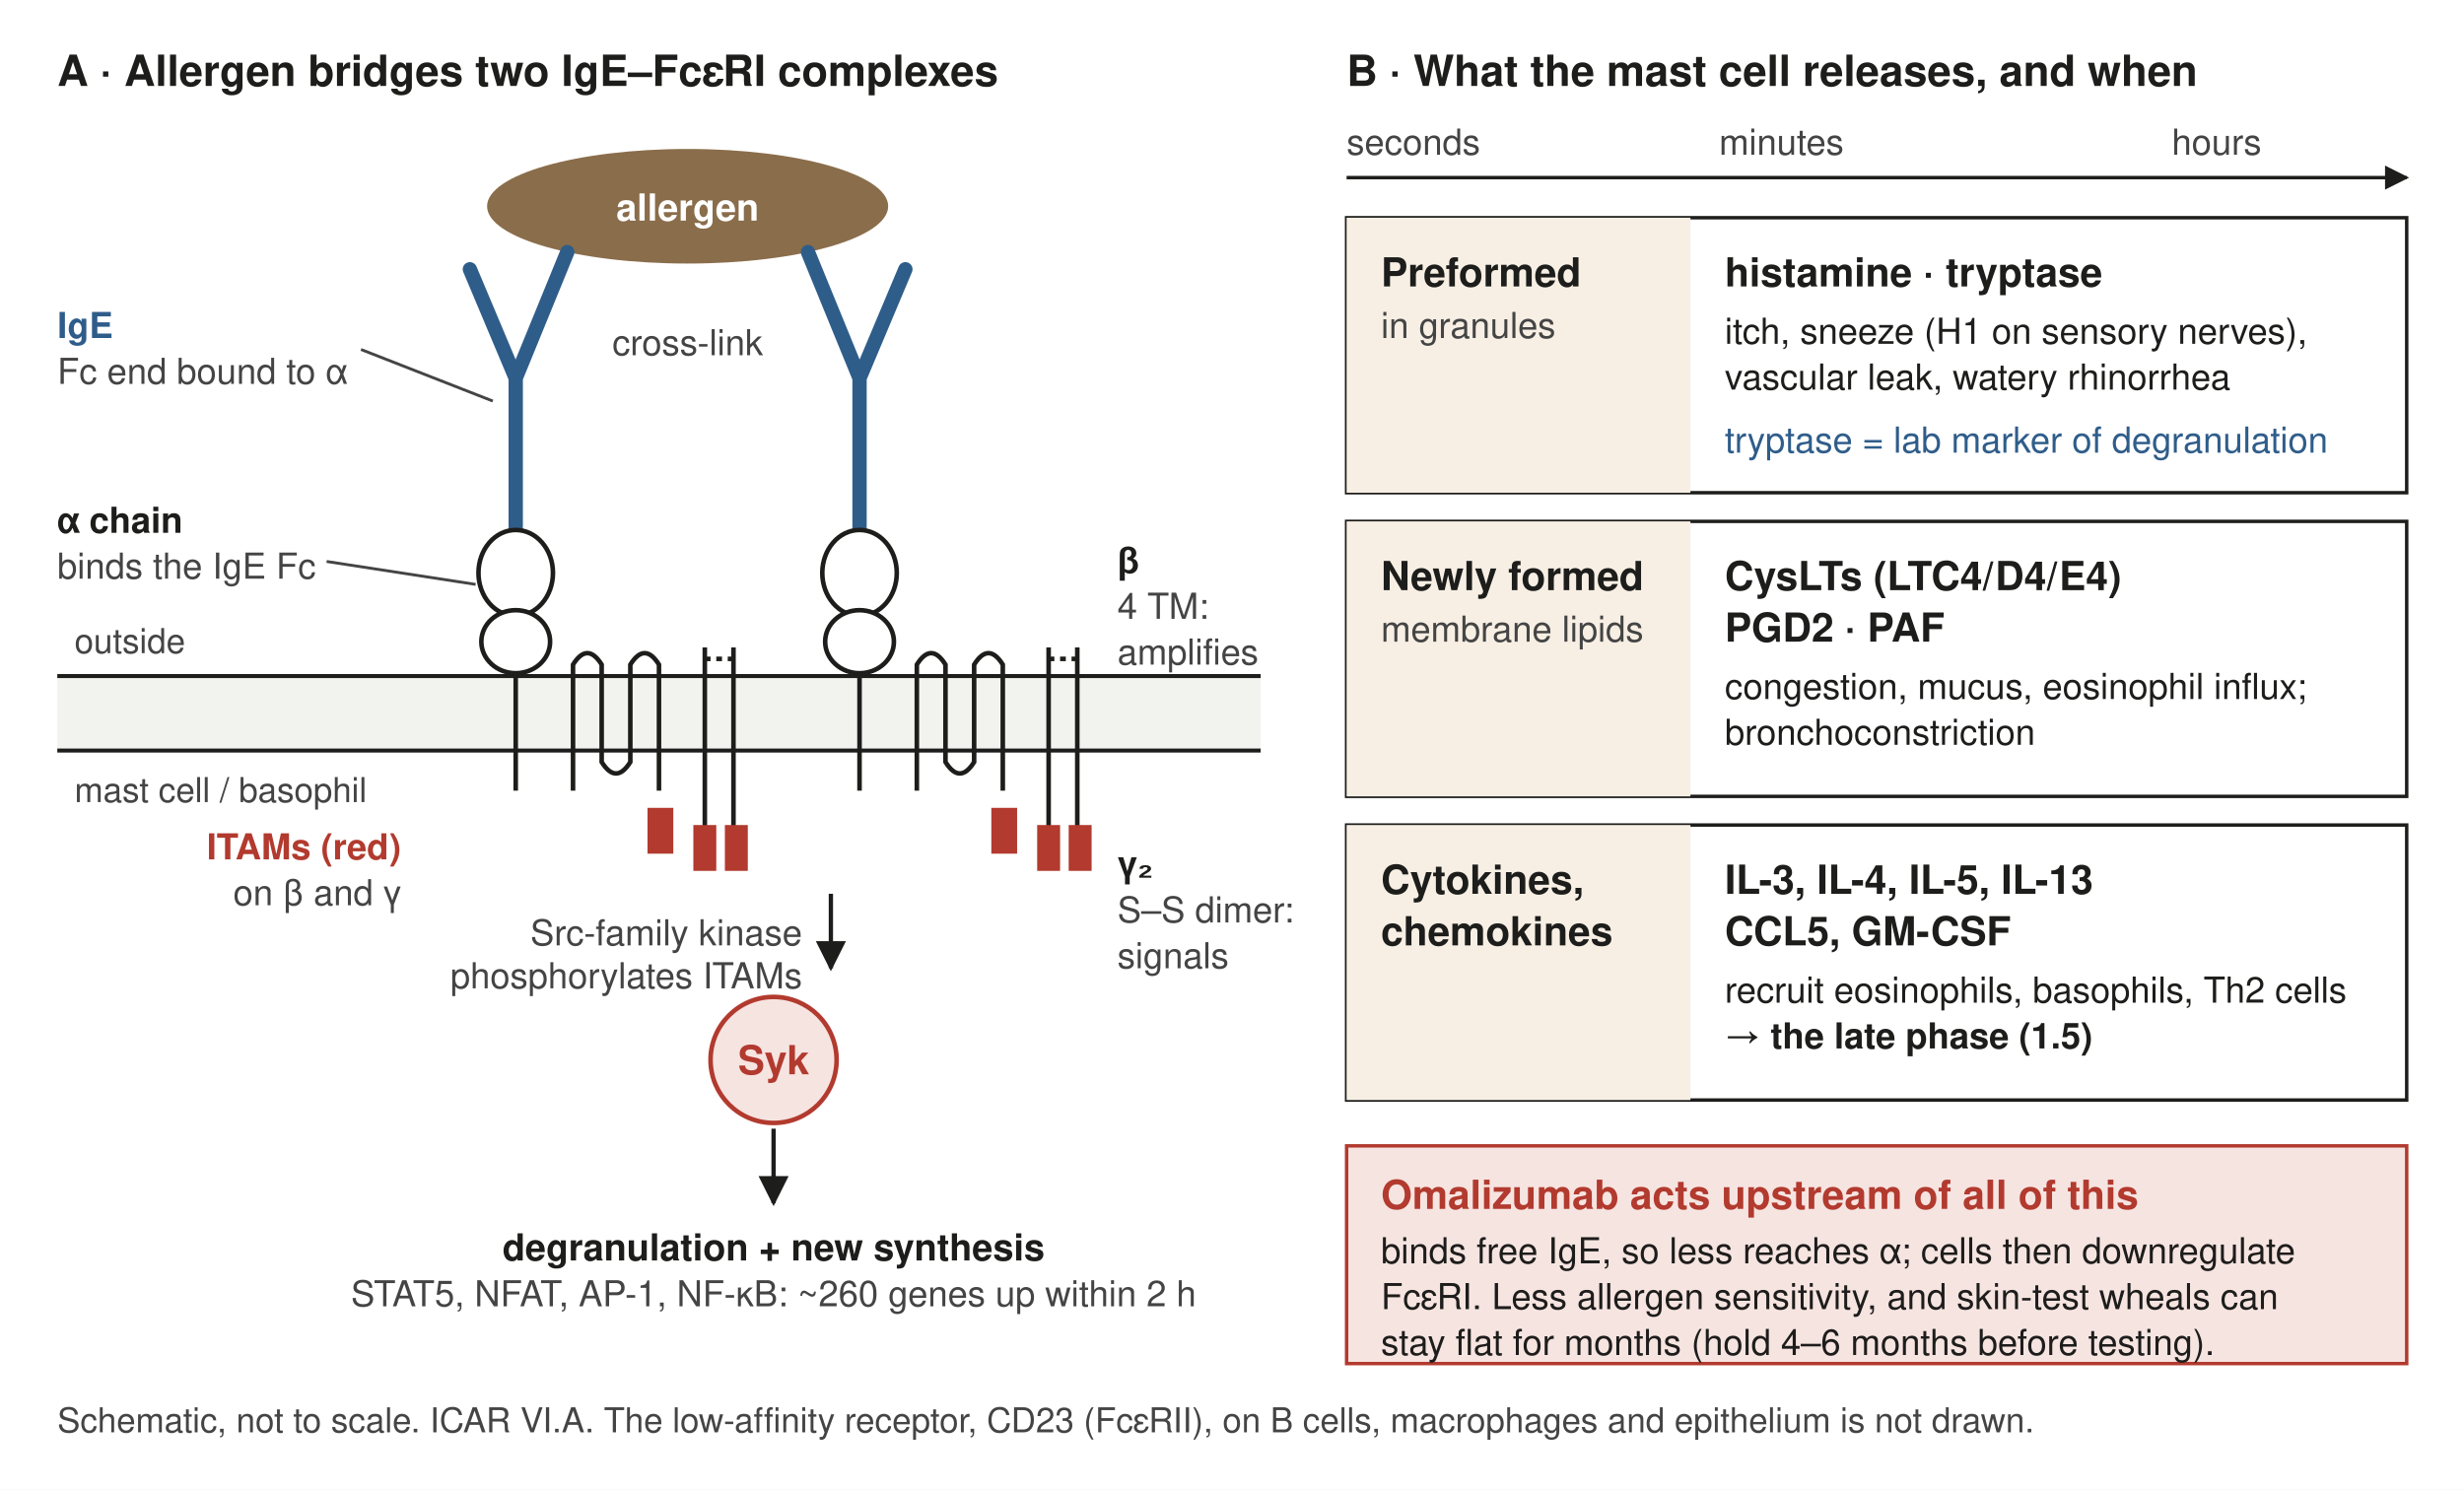
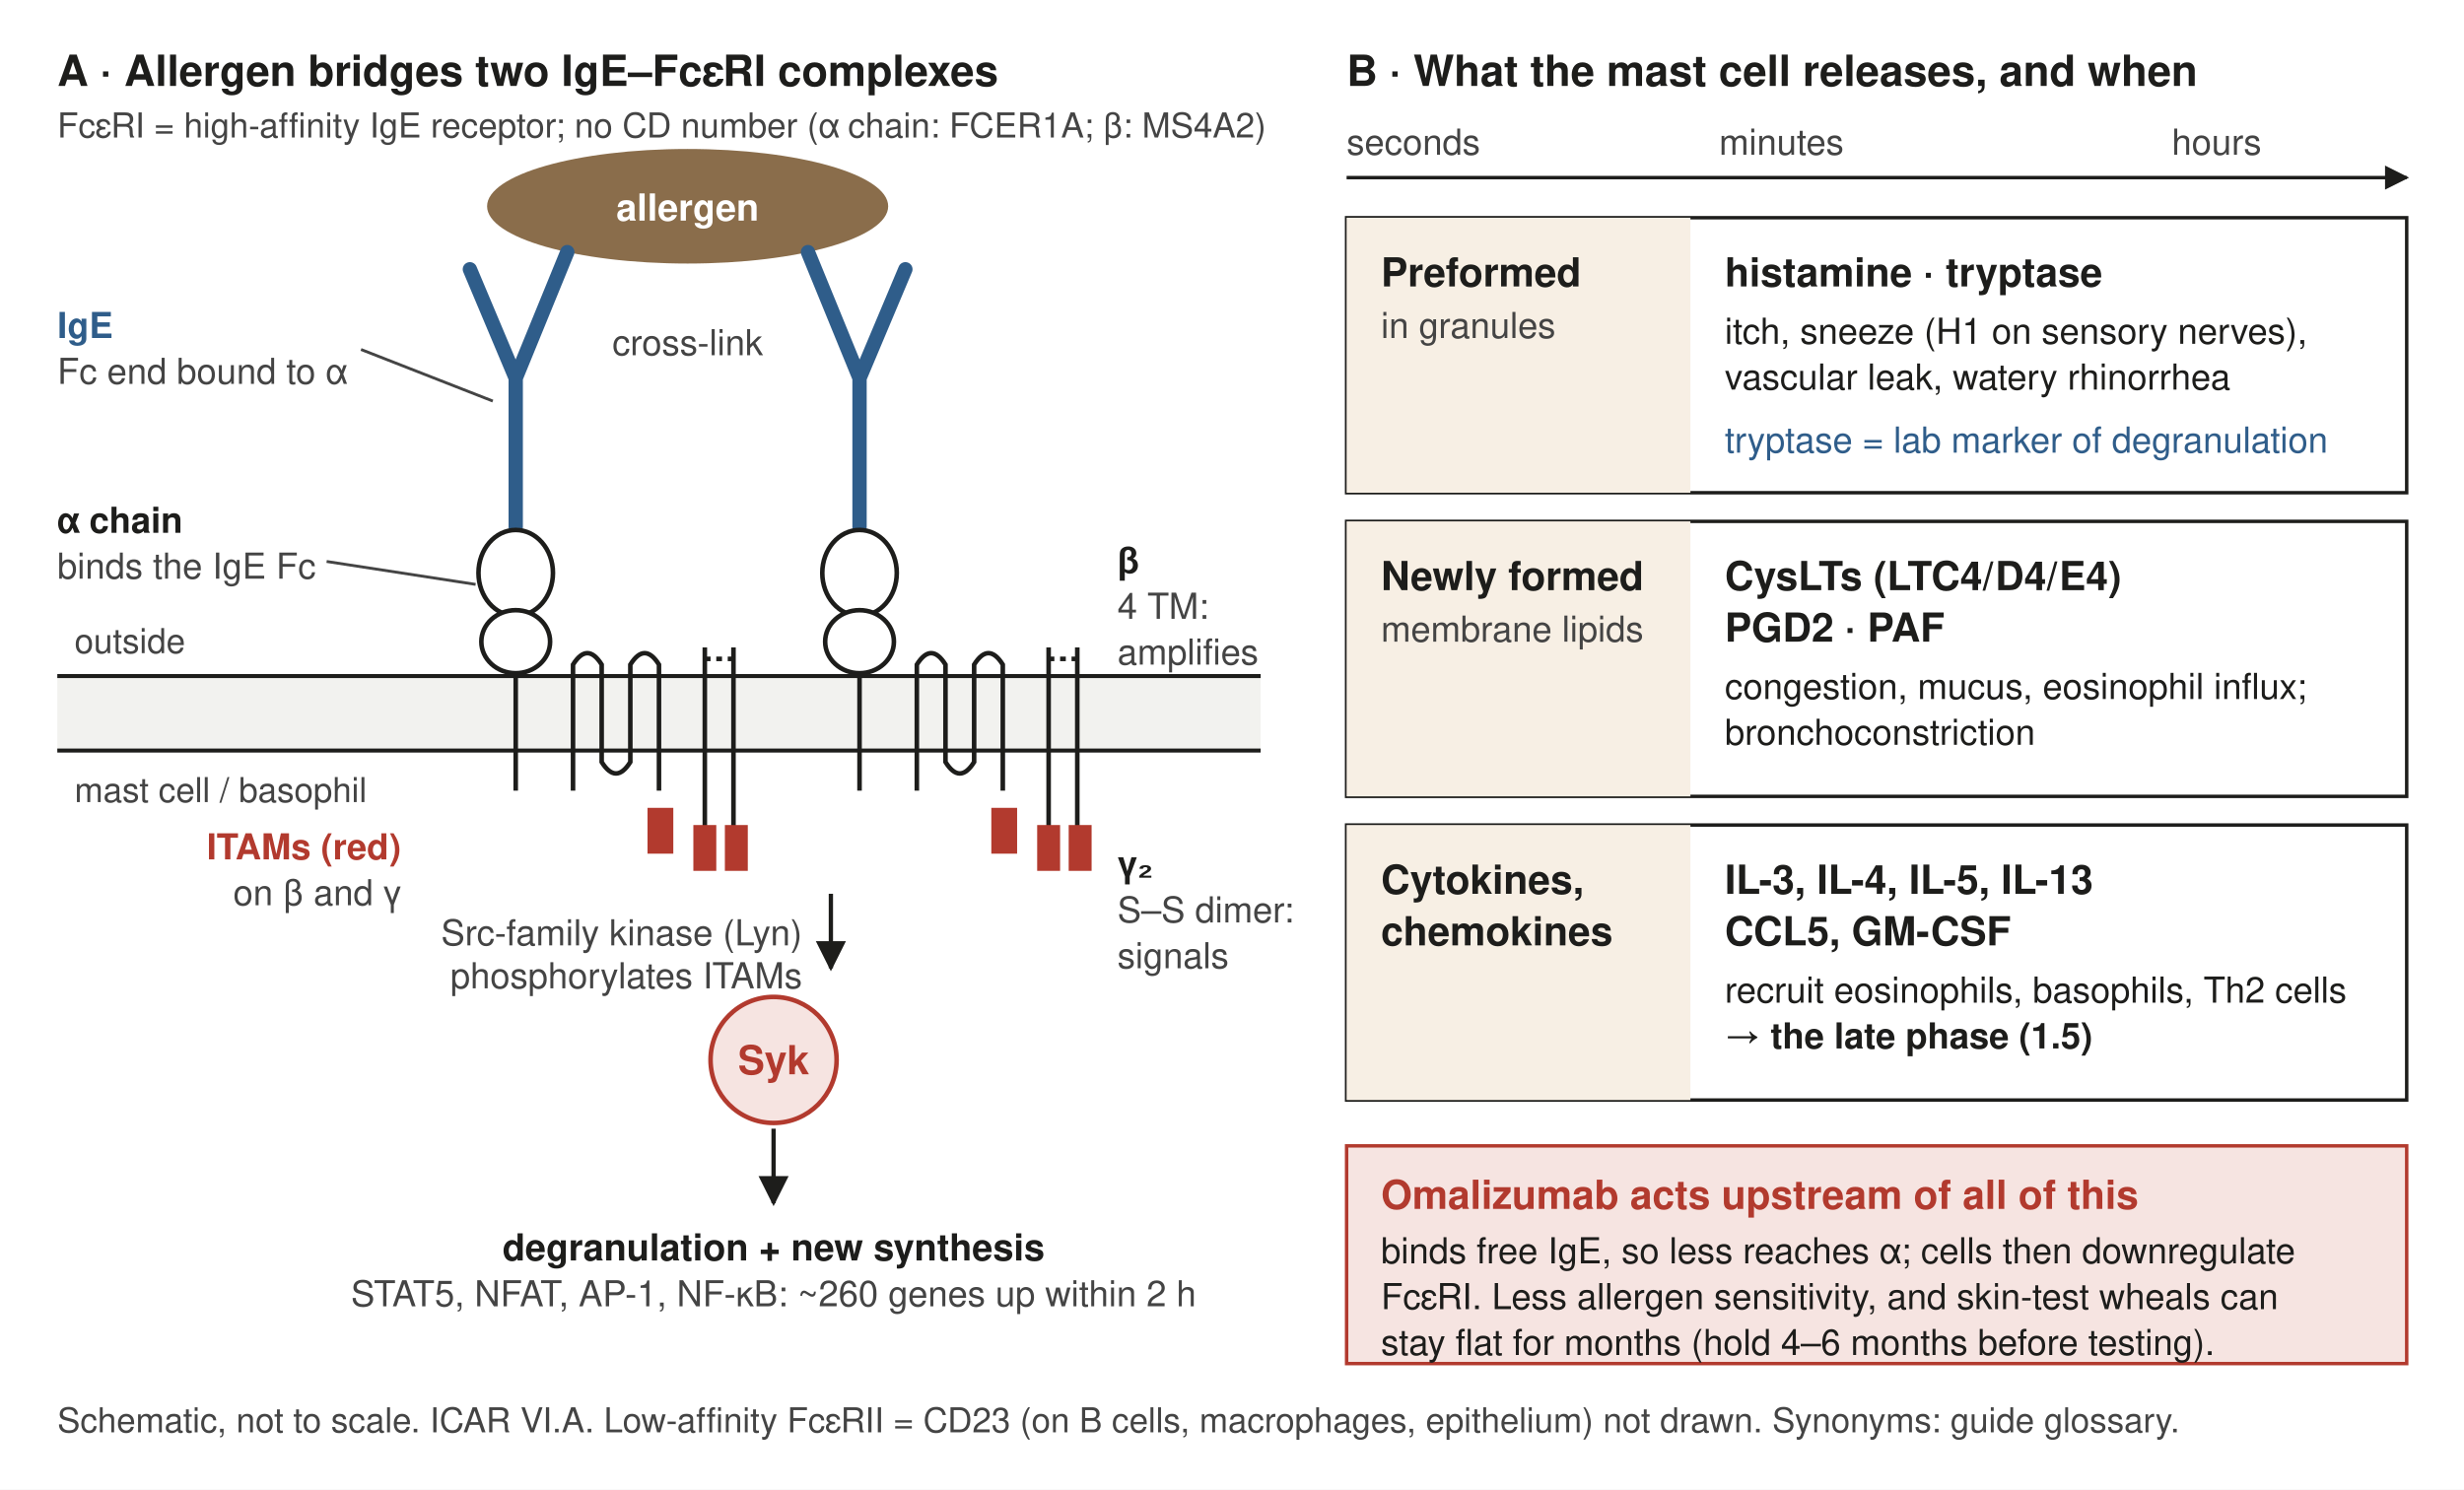
<svg xmlns="http://www.w3.org/2000/svg" viewBox="0 0 860 520" width="860" height="520" font-family="Helvetica, Arial, sans-serif" font-size="15" fill="#1d1d1b">
  <defs>
    <marker id="arr" viewBox="0 0 10 10" refX="9" refY="5" markerWidth="7" markerHeight="7" orient="auto-start-reverse">
      <path d="M0,0 L10,5 L0,10 z" fill="#1d1d1b" />
    </marker>
  </defs>
  <rect width="860" height="520" fill="#ffffff" />
  <text x="20" y="30" font-weight="bold">A · Allergen bridges two IgE–FcεRI complexes</text>
+   <text x="20" y="48" font-size="12" fill="#444">FcεRI = high-affinity IgE receptor; no CD number (α chain: FCER1A; β: MS4A2)</text>
  <text x="470" y="30" font-weight="bold">B · What the mast cell releases, and when</text>
  <rect x="20" y="236" width="420" height="26" fill="#f2f2ef" />
  <line x1="20" y1="236" x2="440" y2="236" stroke="#1d1d1b" stroke-width="1.4" />
  <line x1="20" y1="262" x2="440" y2="262" stroke="#1d1d1b" stroke-width="1.4" />
  <text x="26" y="228" font-size="12" fill="#444">outside</text>
  <text x="26" y="280" font-size="12" fill="#444">mast cell / basophil</text>
  <ellipse cx="240" cy="72" rx="70" ry="20" fill="#8a6d4b" />
  <text x="240" y="77" text-anchor="middle" font-size="13" font-weight="bold" fill="#ffffff">allergen</text>
  <g stroke="#1d1d1b" stroke-width="1.6" fill="none">
    <path d="M180,184 L180,132 M180,132 L164,94 M180,132 L198,88" stroke="#2f5d8a" stroke-width="5" stroke-linecap="round" />
    <ellipse cx="180" cy="200" rx="13" ry="15" fill="#ffffff" />
    <ellipse cx="180" cy="224" rx="12" ry="11" fill="#ffffff" />
    <line x1="180" y1="235" x2="180" y2="276" />
    <path d="M200,276 L200,232 Q205,224 210,232 L210,266 Q215,274 220,266 L220,232 Q225,224 230,232 L230,276" />
    <line x1="246" y1="226" x2="246" y2="300" />
    <line x1="256" y1="226" x2="256" y2="300" />
    <line x1="246" y1="230" x2="256" y2="230" stroke-dasharray="2 2" />
  </g>
  <g fill="#b23a2e">
    <rect x="226" y="282" width="9" height="16" />
    <rect x="242" y="288" width="8" height="16" />
    <rect x="253" y="288" width="8" height="16" />
  </g>
  <g stroke="#1d1d1b" stroke-width="1.6" fill="none">
    <path d="M300,184 L300,132 M300,132 L282,88 M300,132 L316,94" stroke="#2f5d8a" stroke-width="5" stroke-linecap="round" />
    <ellipse cx="300" cy="200" rx="13" ry="15" fill="#ffffff" />
    <ellipse cx="300" cy="224" rx="12" ry="11" fill="#ffffff" />
    <line x1="300" y1="235" x2="300" y2="276" />
    <path d="M320,276 L320,232 Q325,224 330,232 L330,266 Q335,274 340,266 L340,232 Q345,224 350,232 L350,276" />
    <line x1="366" y1="226" x2="366" y2="300" />
    <line x1="376" y1="226" x2="376" y2="300" />
    <line x1="366" y1="230" x2="376" y2="230" stroke-dasharray="2 2" />
  </g>
  <g fill="#b23a2e">
    <rect x="346" y="282" width="9" height="16" />
    <rect x="362" y="288" width="8" height="16" />
    <rect x="373" y="288" width="8" height="16" />
  </g>
  <g font-size="12.5">
    <text x="20" y="118" font-weight="bold" fill="#2f5d8a">IgE</text>
    <text x="20" y="134" fill="#444">Fc end bound to α</text>
    <line x1="126" y1="122" x2="172" y2="140" stroke="#444" stroke-width="1" />
    <text x="20" y="186" font-weight="bold">α chain</text>
    <text x="20" y="202" fill="#444">binds the IgE Fc</text>
    <line x1="114" y1="196" x2="166" y2="204" stroke="#444" stroke-width="1" />
    <text x="390" y="200" font-weight="bold">β</text>
    <text x="390" y="216" fill="#444">4 TM:</text>
    <text x="390" y="232" fill="#444">amplifies</text>
    <text x="390" y="306" font-weight="bold">γ₂</text>
    <text x="390" y="322" fill="#444">S–S dimer:</text>
    <text x="390" y="338" fill="#444">signals</text>
  </g>
  <text x="240" y="124" text-anchor="middle" font-size="12.5" fill="#444">cross-link</text>
  <text x="140" y="300" text-anchor="end" font-size="12.5" font-weight="bold" fill="#b23a2e">ITAMs (red)</text>
  <text x="140" y="316" text-anchor="end" font-size="12.5" fill="#444">on β and γ</text>
  <path d="M290,312 L290,338" stroke="#1d1d1b" stroke-width="1.5" fill="none" marker-end="url(#arr)" />
-   <text x="280" y="330" text-anchor="end" font-size="12.5" fill="#444">Src-family kinase</text>
+   <text x="280" y="330" text-anchor="end" font-size="12.5" fill="#444">Src-family kinase (Lyn)</text>
  <text x="280" y="345" text-anchor="end" font-size="12.5" fill="#444">phosphorylates ITAMs</text>
  <circle cx="270" cy="370" r="22" fill="#f6e4e1" stroke="#b23a2e" stroke-width="1.6" />
  <text x="270" y="375" text-anchor="middle" font-weight="bold" font-size="14" fill="#b23a2e">Syk</text>
  <path d="M270,394 L270,420" stroke="#1d1d1b" stroke-width="1.5" fill="none" marker-end="url(#arr)" />
  <text x="270" y="440" text-anchor="middle" font-size="13" font-weight="bold">degranulation + new synthesis</text>
  <text x="270" y="456" text-anchor="middle" font-size="12.5" fill="#444">STAT5, NFAT, AP-1, NF-κB: ~260 genes up within 2 h</text>
  <g font-size="12.5" fill="#444">
    <text x="470" y="54">seconds</text>
    <text x="600" y="54">minutes</text>
    <text x="758" y="54">hours</text>
  </g>
  <line x1="470" y1="62" x2="840" y2="62" stroke="#1d1d1b" stroke-width="1.2" marker-end="url(#arr)" />
  <rect x="470" y="76" width="370" height="96" fill="#ffffff" stroke="#1d1d1b" stroke-width="1.2" />
  <rect x="470" y="76" width="120" height="96" fill="#f7efe4" />
  <text x="482" y="100" font-weight="bold" font-size="14">Preformed</text>
  <text x="482" y="118" font-size="12.5" fill="#444">in granules</text>
  <text x="602" y="100" font-weight="bold" font-size="14">histamine · tryptase</text>
  <text x="602" y="120" font-size="12.5">itch, sneeze (H1 on sensory nerves),</text>
  <text x="602" y="136" font-size="12.5">vascular leak, watery rhinorrhea</text>
  <text x="602" y="158" font-size="12.5" fill="#2f5d8a">tryptase = lab marker of degranulation</text>
  <rect x="470" y="182" width="370" height="96" fill="#ffffff" stroke="#1d1d1b" stroke-width="1.2" />
  <rect x="470" y="182" width="120" height="96" fill="#f7efe4" />
  <text x="482" y="206" font-weight="bold" font-size="14">Newly formed</text>
  <text x="482" y="224" font-size="12.5" fill="#444">membrane lipids</text>
  <text x="602" y="206" font-weight="bold" font-size="14">CysLTs (LTC4/D4/E4)</text>
  <text x="602" y="224" font-weight="bold" font-size="14">PGD2 · PAF</text>
  <text x="602" y="244" font-size="12.5">congestion, mucus, eosinophil influx;</text>
  <text x="602" y="260" font-size="12.5">bronchoconstriction</text>
  <rect x="470" y="288" width="370" height="96" fill="#ffffff" stroke="#1d1d1b" stroke-width="1.2" />
  <rect x="470" y="288" width="120" height="96" fill="#f7efe4" />
  <text x="482" y="312" font-weight="bold" font-size="14">Cytokines,</text>
  <text x="482" y="330" font-weight="bold" font-size="14">chemokines</text>
  <text x="602" y="312" font-weight="bold" font-size="14">IL-3, IL-4, IL-5, IL-13</text>
  <text x="602" y="330" font-weight="bold" font-size="14">CCL5, GM-CSF</text>
  <text x="602" y="350" font-size="12.5">recruit eosinophils, basophils, Th2 cells</text>
  <text x="602" y="366" font-size="12.5" font-weight="bold">→ the late phase (1.5)</text>
  <rect x="470" y="400" width="370" height="76" fill="#f6e4e1" stroke="#b23a2e" stroke-width="1.2" />
  <text x="482" y="422" font-weight="bold" font-size="14" fill="#b23a2e">Omalizumab acts upstream of all of this</text>
  <text x="482" y="441" font-size="12.5">binds free IgE, so less reaches α; cells then downregulate</text>
  <text x="482" y="457" font-size="12.5">FcεRI. Less allergen sensitivity, and skin-test wheals can</text>
  <text x="482" y="473" font-size="12.5">stay flat for months (hold 4–6 months before testing).</text>
-   <text x="20" y="500" font-size="12" fill="#444">Schematic, not to scale. ICAR VI.A. The low-affinity receptor, CD23 (FcεRII), on B cells, macrophages and epithelium is not drawn.</text>
+   <text x="20" y="500" font-size="12" fill="#444">Schematic, not to scale. ICAR VI.A. Low-affinity FcεRII = CD23 (on B cells, macrophages, epithelium) not drawn. Synonyms: guide glossary.</text>
</svg>
